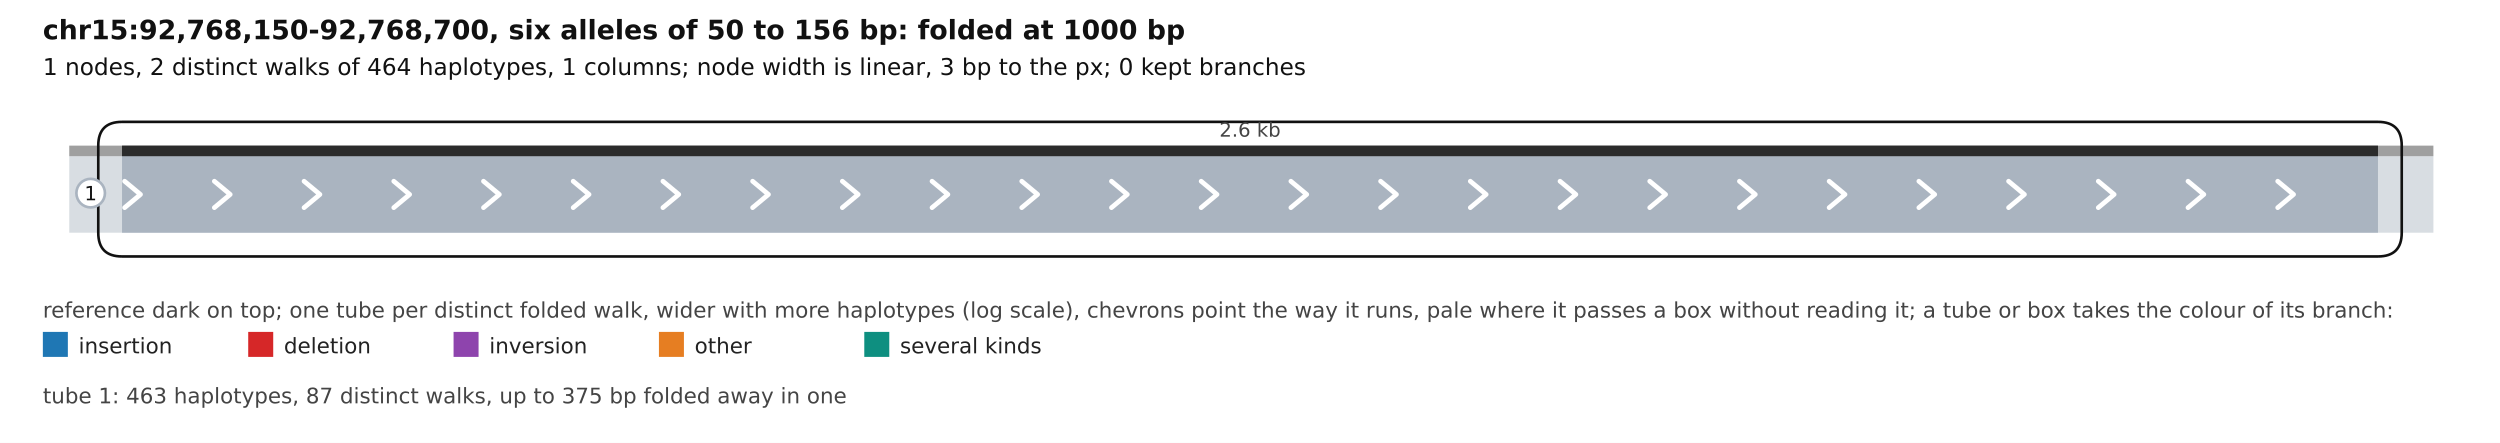
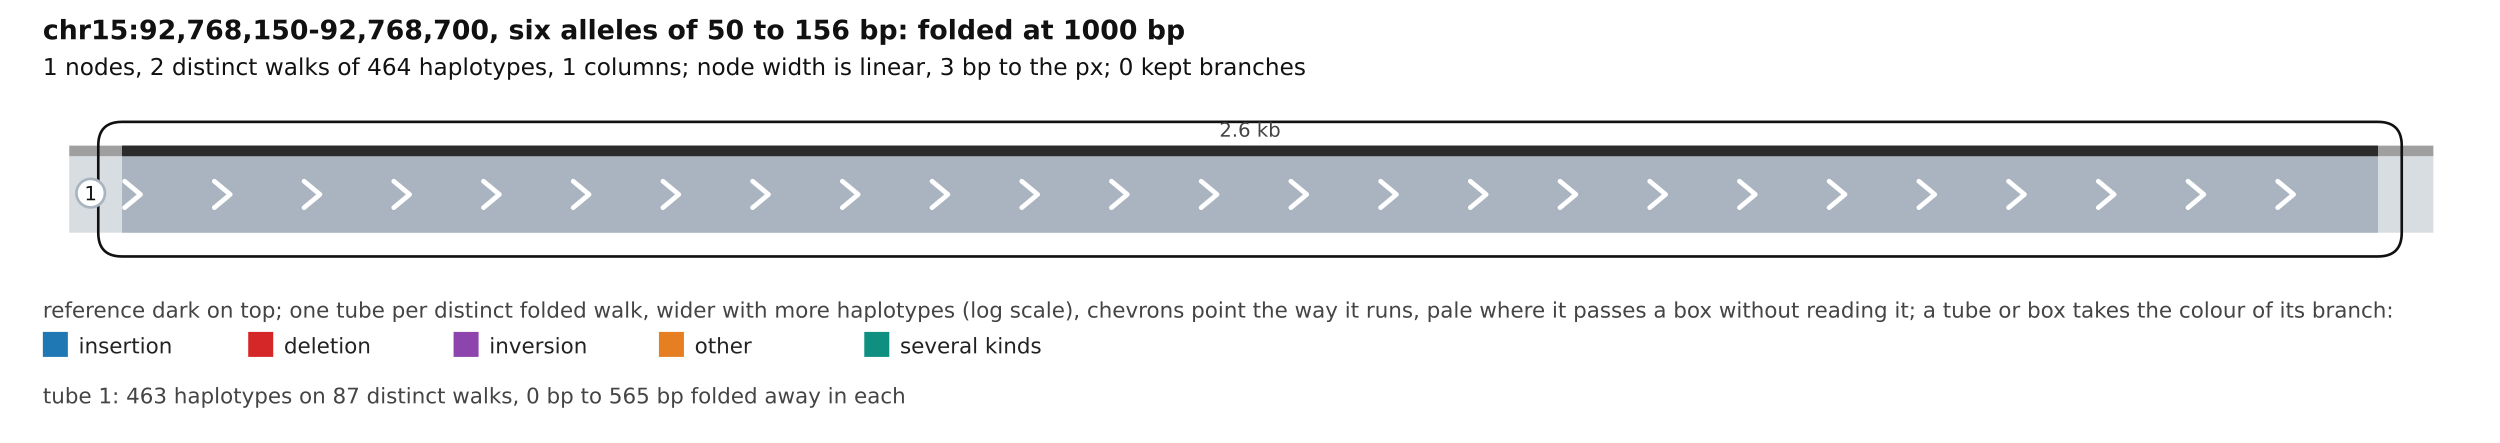
<svg xmlns="http://www.w3.org/2000/svg" width="1400" height="248" viewBox="0 0 1400 248" font-family="DejaVu Sans, Helvetica, Arial, sans-serif">
  <rect width="100%" height="100%" fill="#fff" />
  <text x="24" y="22" font-size="15" font-weight="600" fill="#111">chr15:92,768,150-92,768,700, six alleles of 50 to 156 bp: folded at 1000 bp</text>
  <text x="24" y="42" font-size="13" font-weight="400" fill="#111">1 nodes, 2 distinct walks of 464 haplotypes, 1 columns; node width is linear, 3 bp to the px; 0 kept branches</text>
  <g transform="translate(38.77596 52) scale(1.477596)">
    <rect x="0" y="24" width="896" height="29" fill="#aab4c0" fill-opacity="0.45" />
    <rect x="20" y="24" width="855" height="29" fill="#aab4c0" />
    <rect x="0" y="20" width="896" height="4" fill="#2b2b2b" fill-opacity="0.45" />
    <rect x="20" y="20" width="855" height="4" fill="#2b2b2b" />
    <path d="M21 33.5L27 38.5L21 43.5" fill="none" stroke="#fff" stroke-width="1.8" stroke-linecap="round" stroke-linejoin="round" />
    <path d="M55 33.5L61 38.5L55 43.5" fill="none" stroke="#fff" stroke-width="1.8" stroke-linecap="round" stroke-linejoin="round" />
    <path d="M89 33.5L95 38.5L89 43.5" fill="none" stroke="#fff" stroke-width="1.8" stroke-linecap="round" stroke-linejoin="round" />
    <path d="M123 33.5L129 38.5L123 43.5" fill="none" stroke="#fff" stroke-width="1.8" stroke-linecap="round" stroke-linejoin="round" />
    <path d="M157 33.5L163 38.5L157 43.5" fill="none" stroke="#fff" stroke-width="1.8" stroke-linecap="round" stroke-linejoin="round" />
    <path d="M191 33.5L197 38.5L191 43.5" fill="none" stroke="#fff" stroke-width="1.8" stroke-linecap="round" stroke-linejoin="round" />
    <path d="M225 33.5L231 38.5L225 43.5" fill="none" stroke="#fff" stroke-width="1.8" stroke-linecap="round" stroke-linejoin="round" />
    <path d="M259 33.5L265 38.5L259 43.5" fill="none" stroke="#fff" stroke-width="1.8" stroke-linecap="round" stroke-linejoin="round" />
    <path d="M293 33.5L299 38.5L293 43.5" fill="none" stroke="#fff" stroke-width="1.8" stroke-linecap="round" stroke-linejoin="round" />
    <path d="M327 33.5L333 38.5L327 43.5" fill="none" stroke="#fff" stroke-width="1.8" stroke-linecap="round" stroke-linejoin="round" />
    <path d="M361 33.5L367 38.5L361 43.5" fill="none" stroke="#fff" stroke-width="1.8" stroke-linecap="round" stroke-linejoin="round" />
    <path d="M395 33.5L401 38.5L395 43.5" fill="none" stroke="#fff" stroke-width="1.8" stroke-linecap="round" stroke-linejoin="round" />
    <path d="M429 33.5L435 38.5L429 43.5" fill="none" stroke="#fff" stroke-width="1.8" stroke-linecap="round" stroke-linejoin="round" />
    <path d="M463 33.5L469 38.5L463 43.5" fill="none" stroke="#fff" stroke-width="1.8" stroke-linecap="round" stroke-linejoin="round" />
    <path d="M497 33.5L503 38.5L497 43.5" fill="none" stroke="#fff" stroke-width="1.8" stroke-linecap="round" stroke-linejoin="round" />
    <path d="M531 33.5L537 38.5L531 43.5" fill="none" stroke="#fff" stroke-width="1.8" stroke-linecap="round" stroke-linejoin="round" />
    <path d="M565 33.5L571 38.5L565 43.5" fill="none" stroke="#fff" stroke-width="1.8" stroke-linecap="round" stroke-linejoin="round" />
    <path d="M599 33.5L605 38.5L599 43.5" fill="none" stroke="#fff" stroke-width="1.8" stroke-linecap="round" stroke-linejoin="round" />
    <path d="M633 33.5L639 38.5L633 43.5" fill="none" stroke="#fff" stroke-width="1.8" stroke-linecap="round" stroke-linejoin="round" />
    <path d="M667 33.5L673 38.5L667 43.5" fill="none" stroke="#fff" stroke-width="1.8" stroke-linecap="round" stroke-linejoin="round" />
    <path d="M701 33.5L707 38.5L701 43.5" fill="none" stroke="#fff" stroke-width="1.8" stroke-linecap="round" stroke-linejoin="round" />
    <path d="M735 33.5L741 38.5L735 43.5" fill="none" stroke="#fff" stroke-width="1.8" stroke-linecap="round" stroke-linejoin="round" />
    <path d="M769 33.5L775 38.5L769 43.5" fill="none" stroke="#fff" stroke-width="1.8" stroke-linecap="round" stroke-linejoin="round" />
    <path d="M803 33.5L809 38.5L803 43.5" fill="none" stroke="#fff" stroke-width="1.8" stroke-linecap="round" stroke-linejoin="round" />
    <path d="M837 33.5L843 38.5L837 43.5" fill="none" stroke="#fff" stroke-width="1.8" stroke-linecap="round" stroke-linejoin="round" />
    <path d="M 11 20 Q 11 11 20 11 L 875 11 Q 884 11 884 20 L 884 53 Q 884 62 875 62 L 20 62 Q 11 62 11 53 L 11 20" fill="none" stroke="#111" stroke-width="1" />
  </g>
  <circle cx="50.776" cy="108.149" r="8" fill="#fff" stroke="#aab4c0" stroke-width="1.5" />
  <text x="50.776" y="112.149" font-size="11" text-anchor="middle" fill="#111">1</text>
  <text x="700" y="76.552" font-size="11" text-anchor="middle" fill="#444">2.6 kb</text>
  <text x="24" y="177.864" font-size="12" fill="#444">reference dark on top; one tube per distinct folded walk, wider with more haplotypes (log scale), chevrons point the way it runs, pale where it passes a box without reading it; a tube or box takes the colour of its branch:</text>
-   <text x="24" y="225.864" font-size="12" fill="#444">tube 1: 463 haplotypes, 87 distinct walks, up to 375 bp folded away in one</text>
+   <text x="24" y="225.864" font-size="12" fill="#444">tube 1: 463 haplotypes on 87 distinct walks, 0 bp to 565 bp folded away in each</text>
  <rect x="24" y="185.864" width="14" height="14" fill="#1f77b4" />
  <text x="44" y="197.864" font-size="12" fill="#222">insertion</text>
  <rect x="139" y="185.864" width="14" height="14" fill="#d62728" />
  <text x="159" y="197.864" font-size="12" fill="#222">deletion</text>
  <rect x="254" y="185.864" width="14" height="14" fill="#8e44ad" />
  <text x="274" y="197.864" font-size="12" fill="#222">inversion</text>
  <rect x="369" y="185.864" width="14" height="14" fill="#e67e22" />
  <text x="389" y="197.864" font-size="12" fill="#222">other</text>
  <rect x="484" y="185.864" width="14" height="14" fill="#0e8f80" />
  <text x="504" y="197.864" font-size="12" fill="#222">several kinds</text>
</svg>
